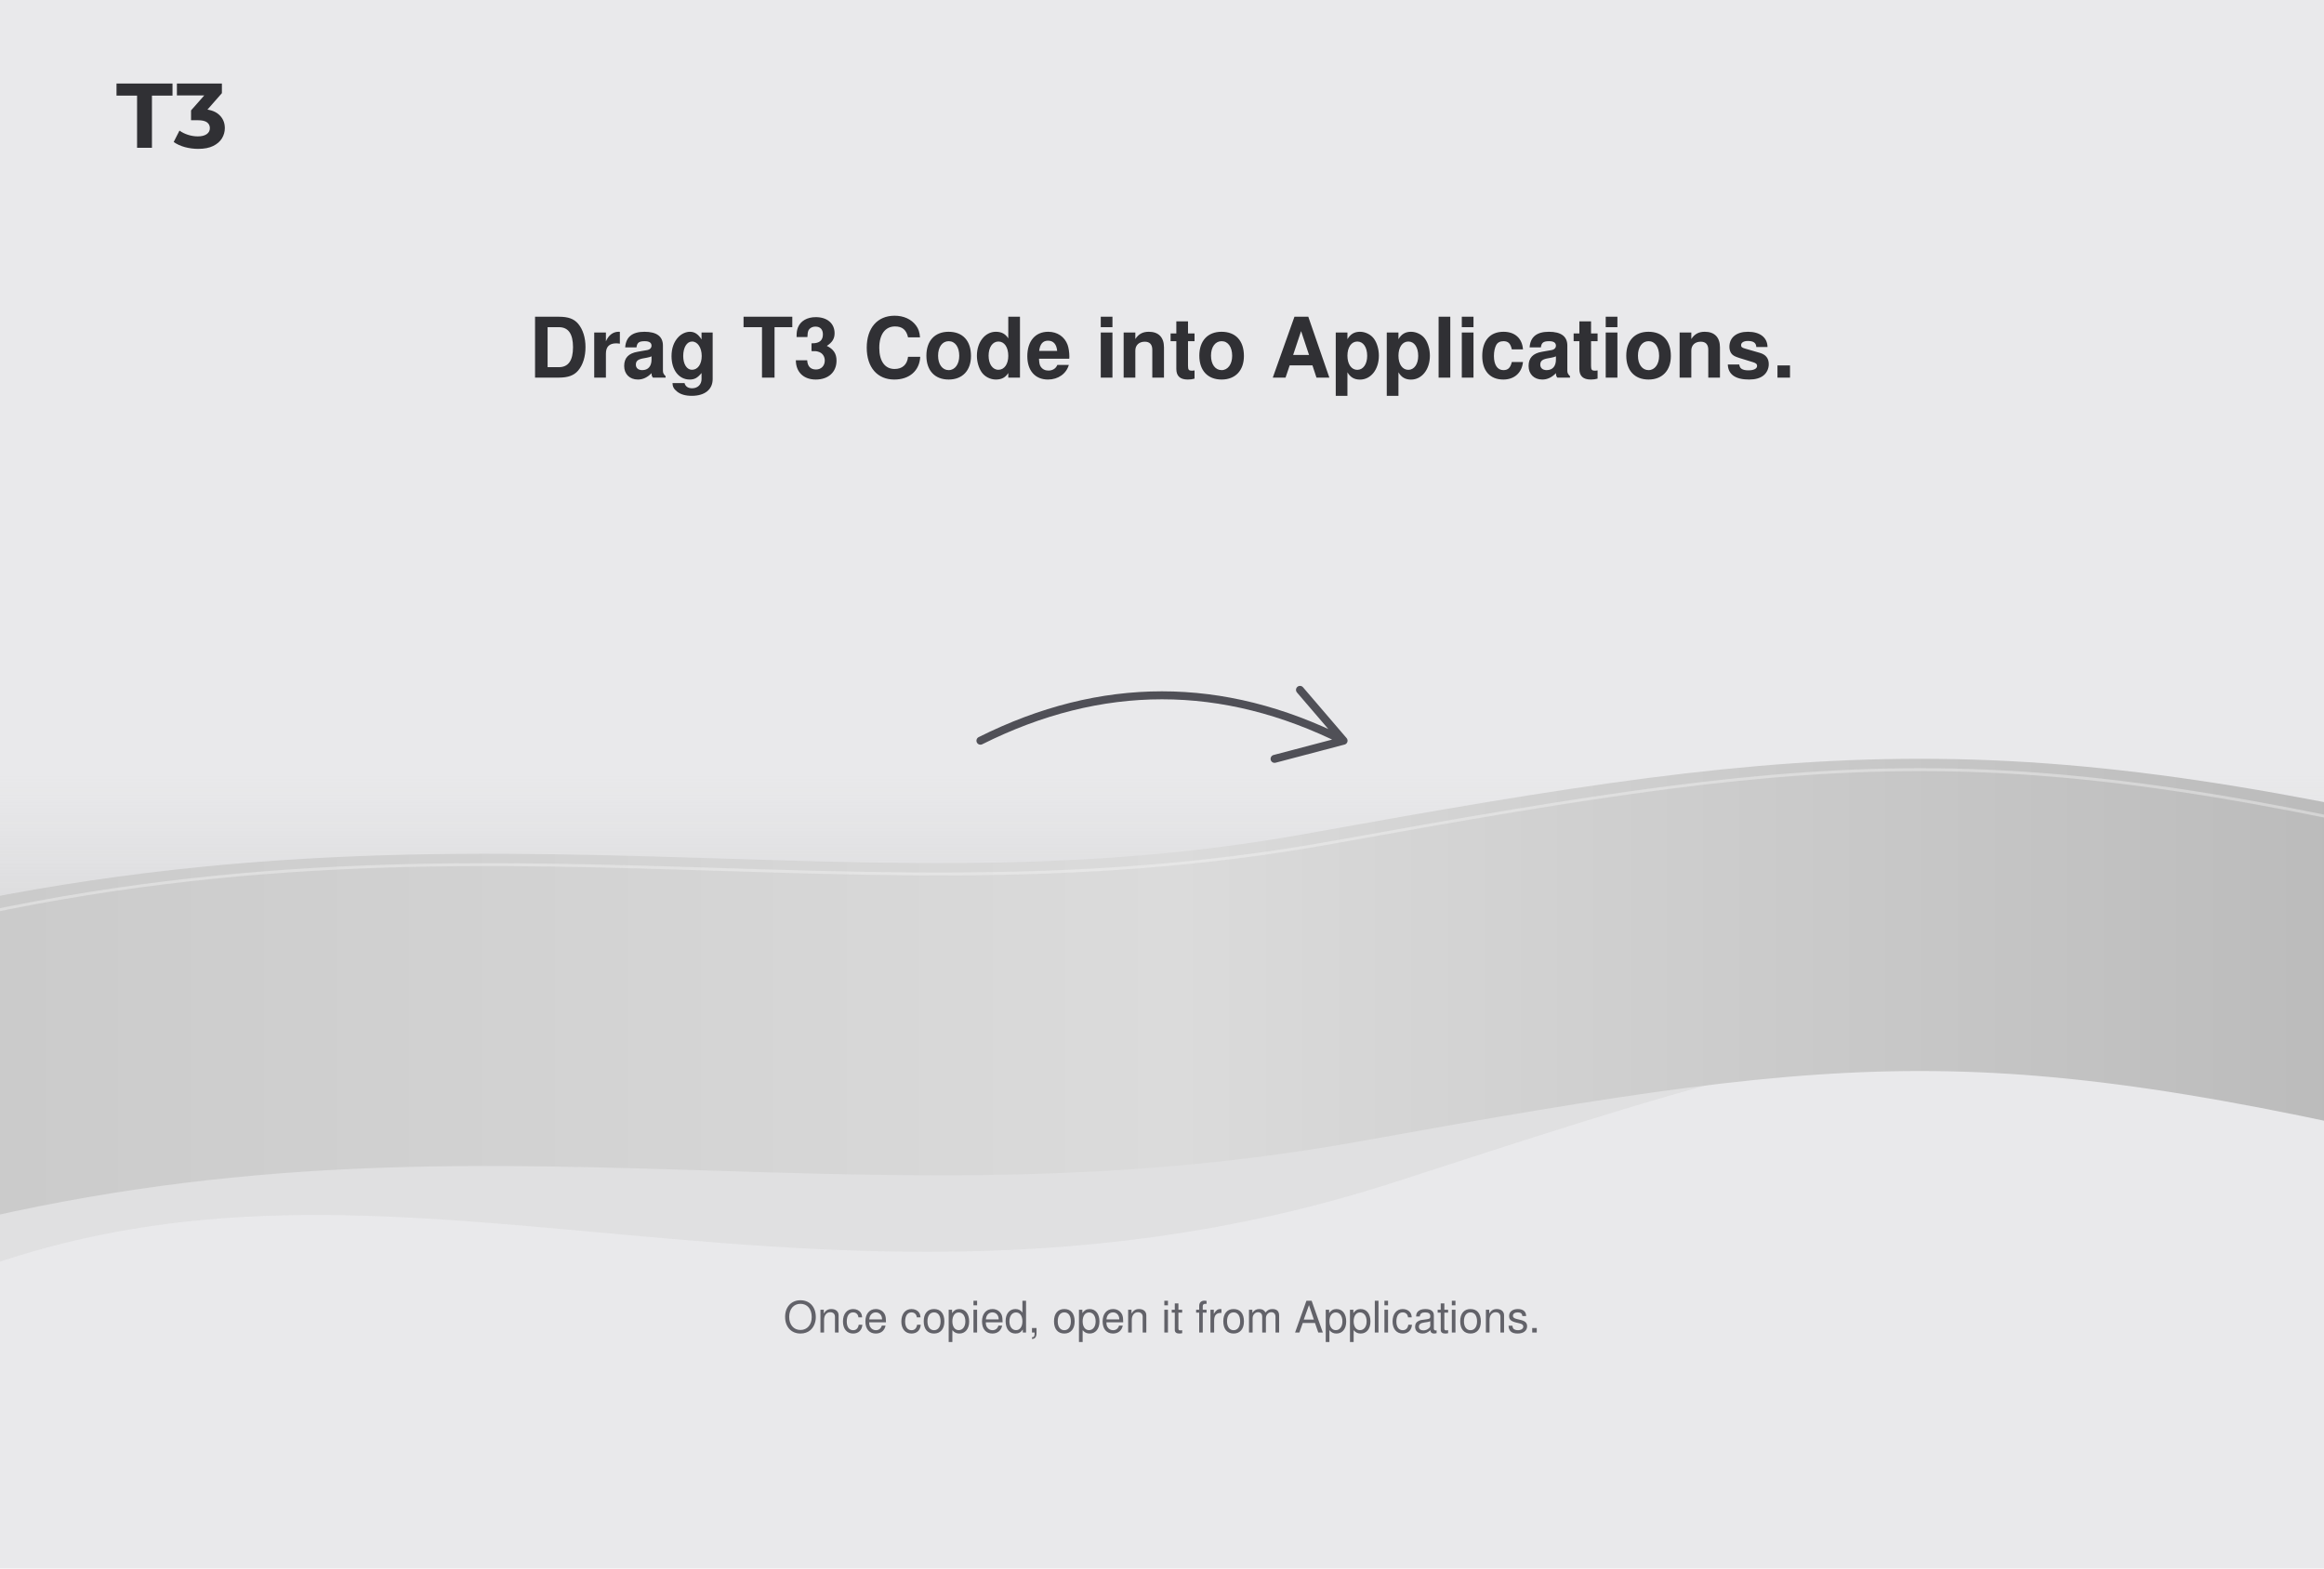
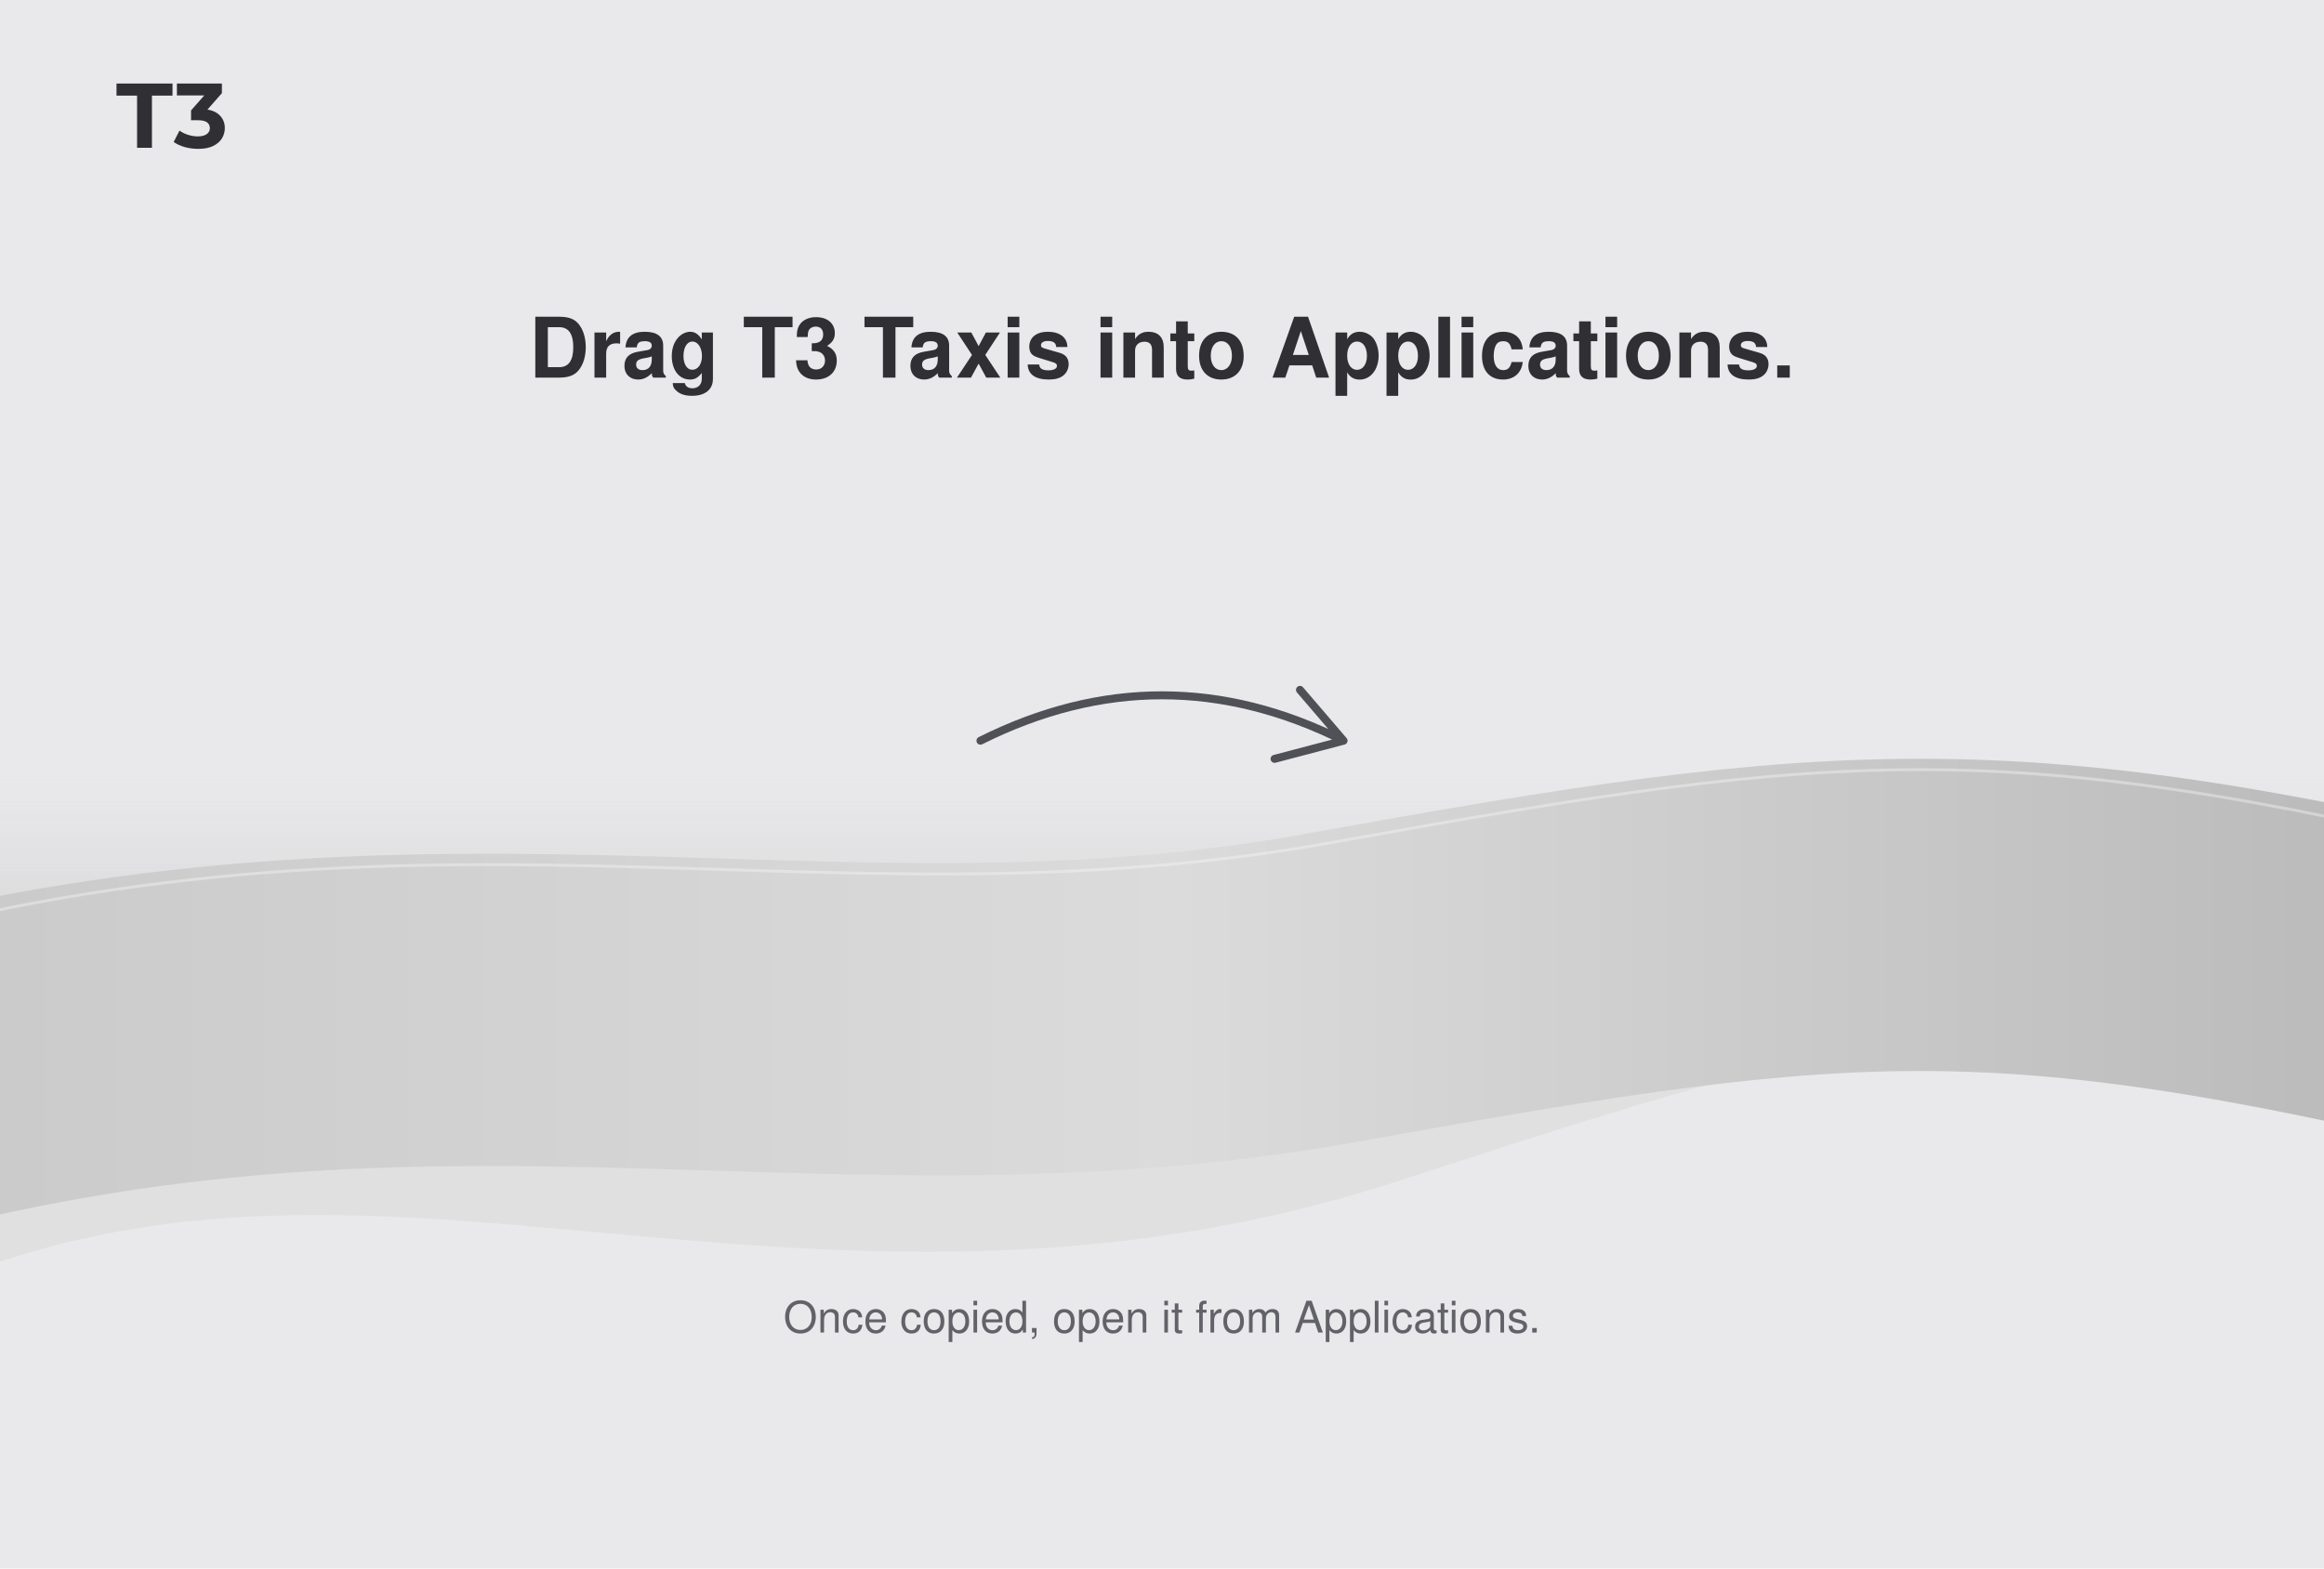
<svg xmlns="http://www.w3.org/2000/svg" width="1280" height="864" viewBox="0 0 640 432">
  <defs>
    <linearGradient id="veil" x1="0" y1="0" x2="0" y2="1">
      <stop stop-color="#B7B7B7" stop-opacity="0" />
      <stop offset=".55" stop-color="#A5A5A5" stop-opacity=".24" />
      <stop offset="1" stop-color="#D1D1D1" stop-opacity=".4" />
    </linearGradient>
    <linearGradient id="silk" x1="0" y1="0" x2="1" y2="0">
      <stop stop-color="#C8C8C8" />
      <stop offset=".5" stop-color="#DBDBDB" />
      <stop offset="1" stop-color="#B5B5B5" />
    </linearGradient>
  </defs>
  <rect width="640" height="432" fill="#E9E9EB" />
  <path d="M-60 293C95 220 214 304 362 256S559 191 707 257" stroke="url(#veil)" stroke-width="146" fill="none" opacity="1" stroke-linecap="round" stroke-linejoin="round" />
  <path d="M-60 306C113 252 223 298 367 272S553 242 707 280" stroke="url(#silk)" stroke-width="86" fill="none" opacity="1" stroke-linecap="round" stroke-linejoin="round" />
  <path d="M-60 266C113 212 223 258 367 232S553 202 707 240" stroke="#F5F5F5" stroke-width="0.8" fill="none" opacity="0.42" stroke-linecap="round" stroke-linejoin="round" />
  <svg x="32" y="23" width="30" height="18" viewBox="15.531 37 94.394 56.96" fill="#303034">
    <path d="M33.451 93V47.56H15.531V37H64.331V47.56H46.411V93H33.451ZM86.725 93.96C82.832 93.96 78.965 93.453 75.125 92.44C71.285 91.373 68.032 89.88 65.365 87.96L70.405 78.04C72.539 79.587 75.019 80.813 77.845 81.72C80.672 82.627 83.525 83.08 86.405 83.08C89.659 83.08 92.219 82.44 94.085 81.16C95.952 79.88 96.885 78.12 96.885 75.88C96.885 73.747 96.059 72.067 94.405 70.84C92.752 69.613 90.085 69 86.405 69H80.485V60.44L96.085 42.76L97.525 47.4H68.165V37H107.365V45.4L91.845 63.08L85.285 59.32H89.045C95.925 59.32 101.125 60.867 104.645 63.96C108.165 67.053 109.925 71.027 109.925 75.88C109.925 79.027 109.099 81.987 107.445 84.76C105.792 87.48 103.259 89.693 99.845 91.4C96.432 93.107 92.059 93.96 86.725 93.96Z" />
  </svg>
-   <text x="320" y="104" fill="#303034" font-family="Helvetica" font-size="23" font-weight="700" text-anchor="middle">Drag T3 Code into Applications.</text>
+   <text x="320" y="104" fill="#303034" font-family="Helvetica" font-size="23" font-weight="700" text-anchor="middle">Drag T3 Taxis into Applications.</text>
  <path d="M270 204Q320 179 370 204M358 190L370 204L351 209" stroke="#505057" stroke-width="2.2" fill="none" opacity="1" stroke-linecap="round" stroke-linejoin="round" />
  <text x="320" y="367" fill="#626269" font-family="Helvetica" font-size="12" font-weight="400" text-anchor="middle">Once copied, open it from Applications.</text>
</svg>
